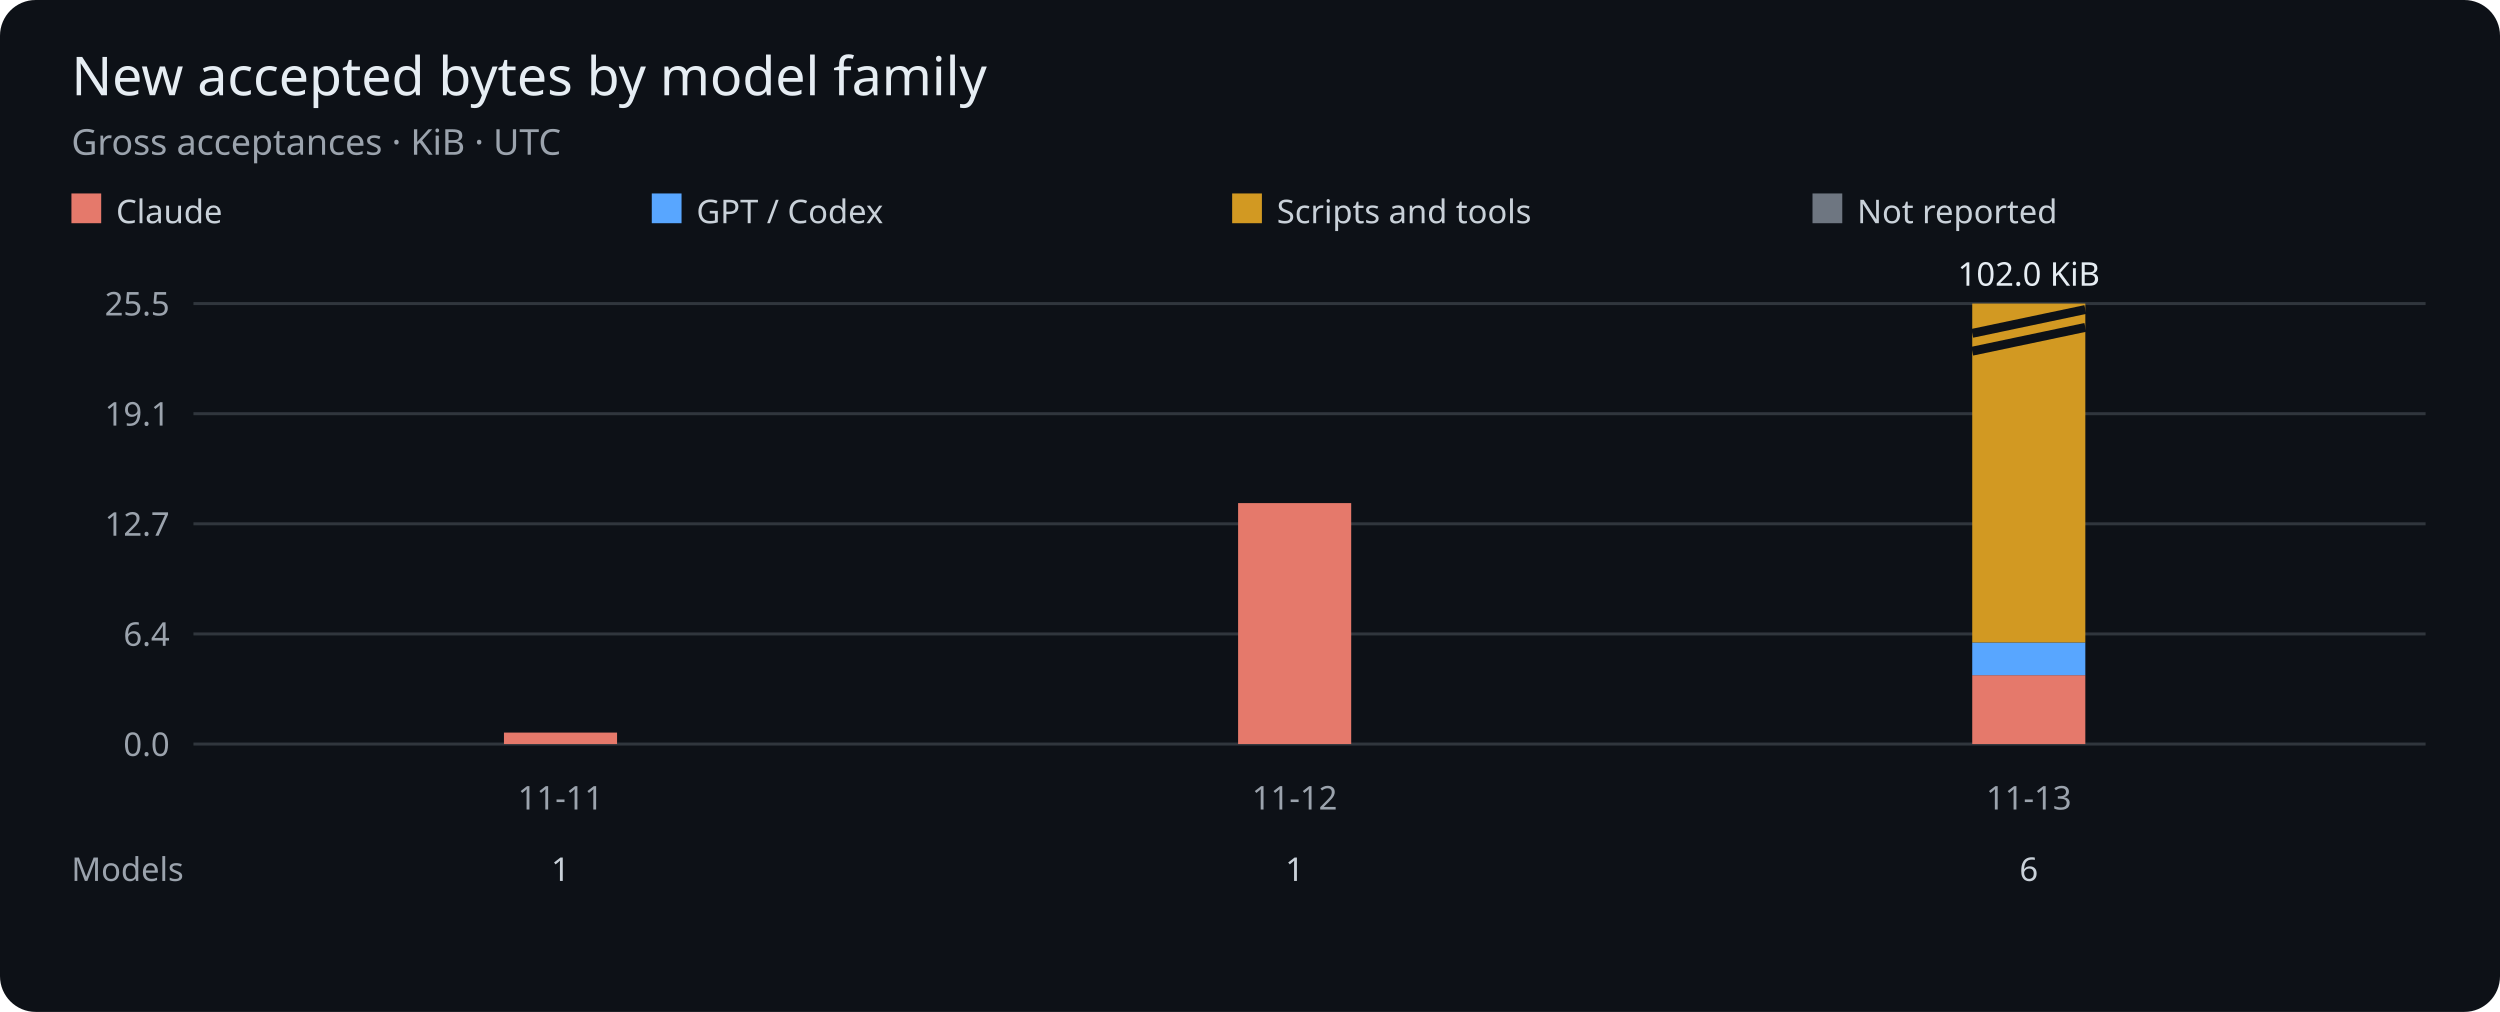
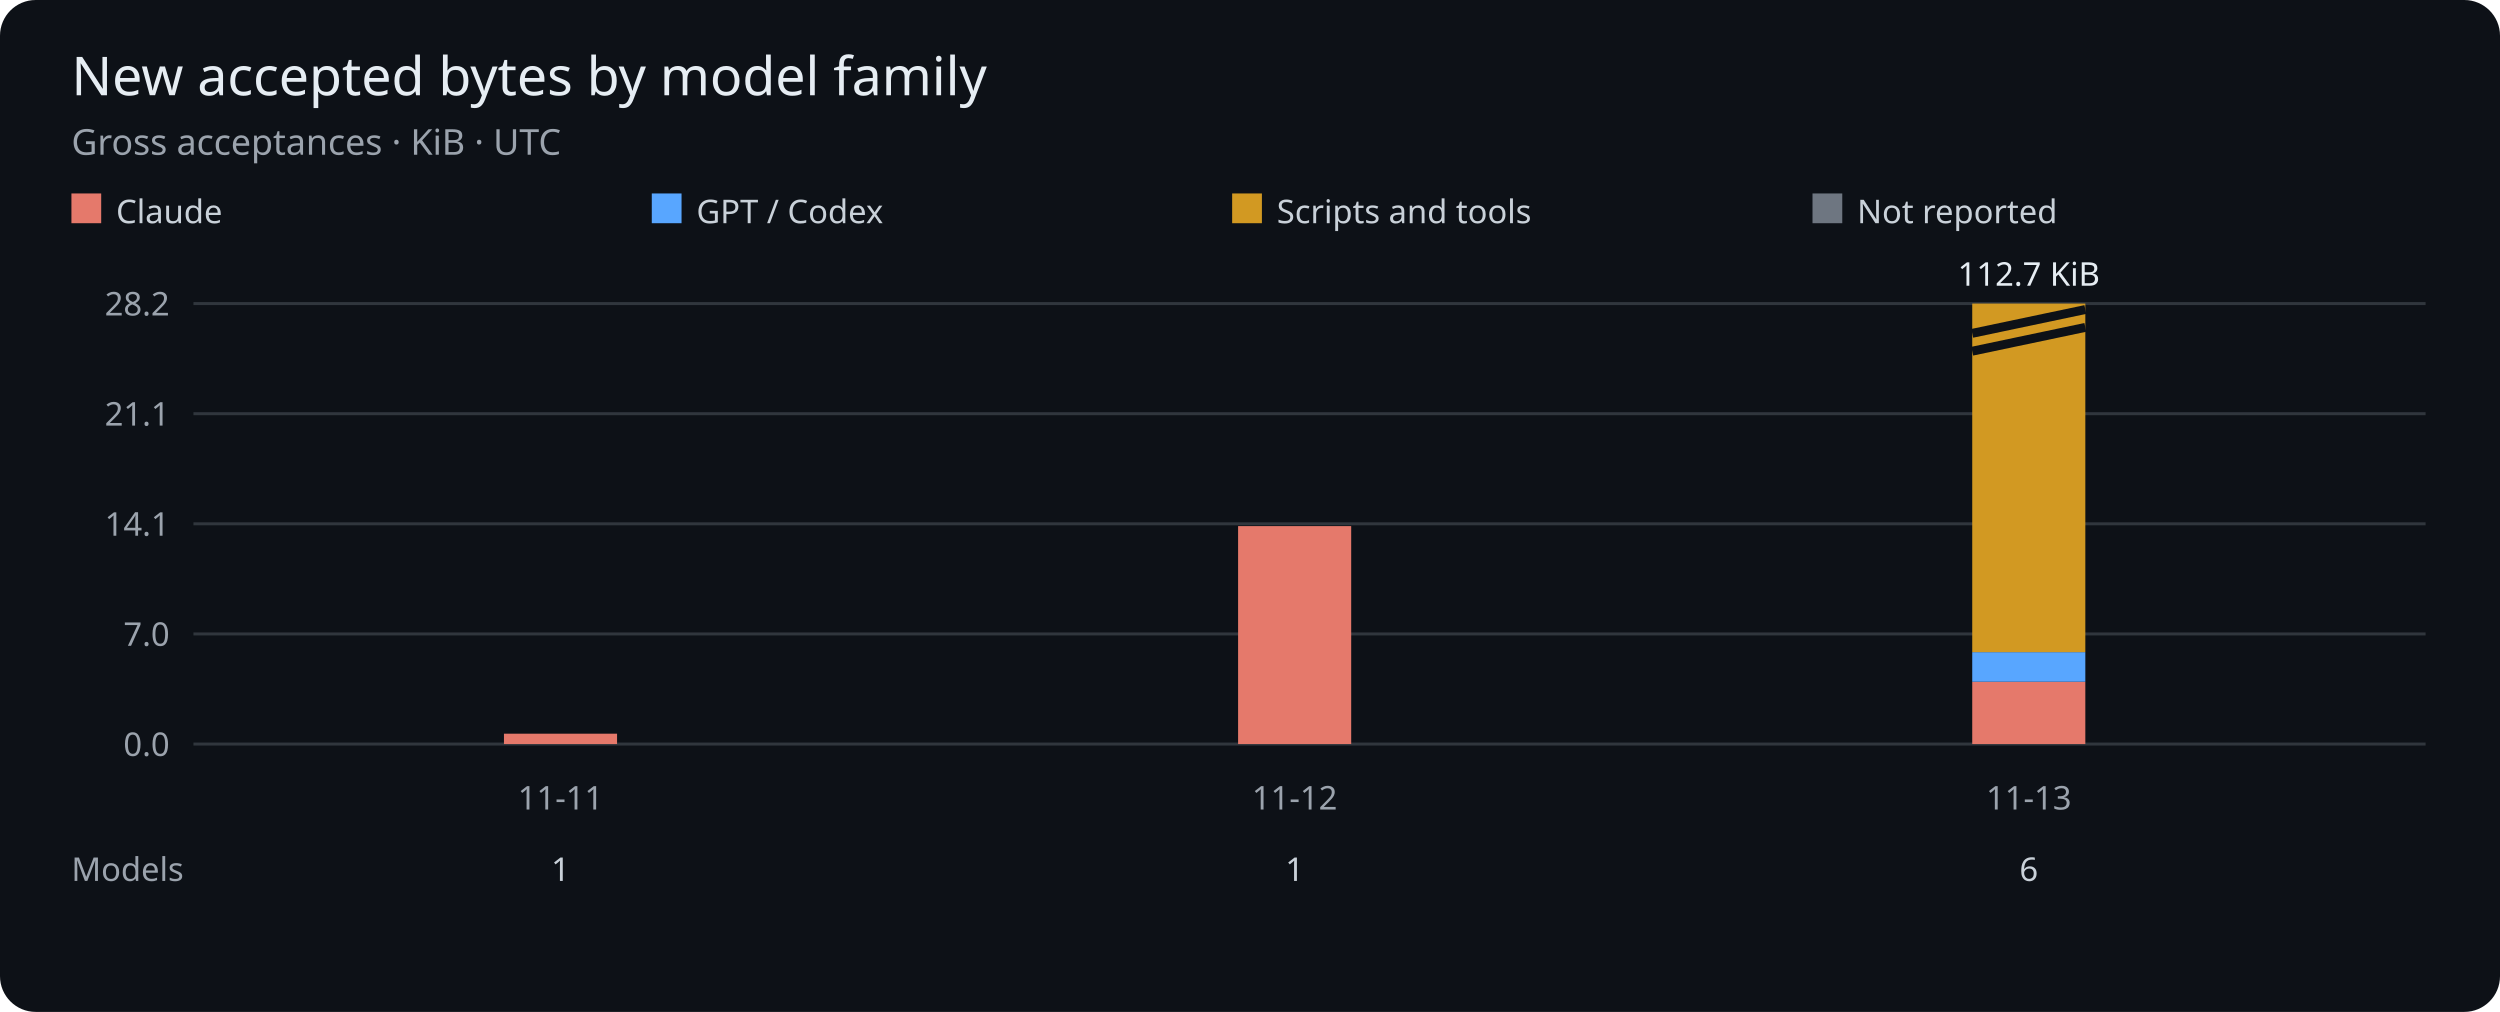
<svg xmlns="http://www.w3.org/2000/svg" viewBox="0 0 840 340" role="img" aria-label="Gross accepted bytes per UTC day by model family">
  <rect width="840" height="340" rx="12" fill="#0d1117" />
  <g font-family="sans-serif">
    <text x="24" y="32" fill="#e6edf3" font-size="18">New accepted bytes by model family</text>
    <text x="24" y="52" fill="#9ba3ad" font-size="12">Gross acceptances · KiB · UTC</text>
    <rect x="24" y="65" width="10" height="10" fill="#e5796b" />
    <text x="39" y="75" fill="#c9d1d9" font-size="11">Claude</text>
    <rect x="219" y="65" width="10" height="10" fill="#58a6ff" />
    <text x="234" y="75" fill="#c9d1d9" font-size="11">GPT / Codex</text>
    <rect x="414" y="65" width="10" height="10" fill="#d29922" />
    <text x="429" y="75" fill="#c9d1d9" font-size="11">Scripts and tools</text>
    <rect x="609" y="65" width="10" height="10" fill="#6e7681" />
    <text x="624" y="75" fill="#c9d1d9" font-size="11">Not reported</text>
    <path d="M65 250H815" stroke="#30363d" />
    <text x="57" y="254" fill="#9ba3ad" font-size="11" text-anchor="end">0.0</text>
    <path d="M65 213H815" stroke="#30363d" />
-     <text x="57" y="217" fill="#9ba3ad" font-size="11" text-anchor="end">6.4</text>
+     <text x="57" y="217" fill="#9ba3ad" font-size="11" text-anchor="end">7.0</text>
    <path d="M65 176H815" stroke="#30363d" />
-     <text x="57" y="180" fill="#9ba3ad" font-size="11" text-anchor="end">12.7</text>
+     <text x="57" y="180" fill="#9ba3ad" font-size="11" text-anchor="end">14.1</text>
    <path d="M65 139H815" stroke="#30363d" />
-     <text x="57" y="143" fill="#9ba3ad" font-size="11" text-anchor="end">19.1</text>
+     <text x="57" y="143" fill="#9ba3ad" font-size="11" text-anchor="end">21.1</text>
    <path d="M65 102H815" stroke="#30363d" />
-     <text x="57" y="106" fill="#9ba3ad" font-size="11" text-anchor="end">25.5</text>
-     <rect x="169.33" y="246.15" width="38.00" height="3.85" fill="#e5796b" />
+     <text x="57" y="106" fill="#9ba3ad" font-size="11" text-anchor="end">28.2</text>
+     <rect x="169.33" y="246.52" width="38.00" height="3.48" fill="#e5796b" />
    <text x="188.33" y="272" fill="#9ba3ad" font-size="11" text-anchor="middle">11-11</text>
    <text x="188.33" y="296" fill="#c9d1d9" font-size="11" text-anchor="middle">1</text>
-     <rect x="416.00" y="169.04" width="38.00" height="80.96" fill="#e5796b" />
+     <rect x="416.00" y="176.77" width="38.00" height="73.23" fill="#e5796b" />
    <text x="435.00" y="272" fill="#9ba3ad" font-size="11" text-anchor="middle">11-12</text>
    <text x="435.00" y="296" fill="#c9d1d9" font-size="11" text-anchor="middle">1</text>
-     <rect x="662.67" y="226.86" width="38.00" height="23.14" fill="#e5796b" />
-     <rect x="662.67" y="215.87" width="38.00" height="10.99" fill="#58a6ff" />
-     <rect x="662.67" y="102.00" width="38.00" height="113.87" fill="#d29922" />
+     <rect x="662.67" y="229.07" width="38.00" height="20.93" fill="#e5796b" />
+     <rect x="662.67" y="219.12" width="38.00" height="9.94" fill="#58a6ff" />
+     <rect x="662.67" y="102.00" width="38.00" height="117.12" fill="#d29922" />
    <path d="M662.67 112 l38.00 -8 M662.67 118 l38.00 -8" stroke="#0d1117" stroke-width="3" />
-     <text x="681.67" y="96" fill="#e6edf3" font-size="11" text-anchor="middle">102.0 KiB</text>
+     <text x="681.67" y="96" fill="#e6edf3" font-size="11" text-anchor="middle">112.7 KiB</text>
    <text x="681.67" y="272" fill="#9ba3ad" font-size="11" text-anchor="middle">11-13</text>
    <text x="681.67" y="296" fill="#c9d1d9" font-size="11" text-anchor="middle">6</text>
    <text x="24" y="296" fill="#9ba3ad" font-size="11">Models</text>
  </g>
</svg>
